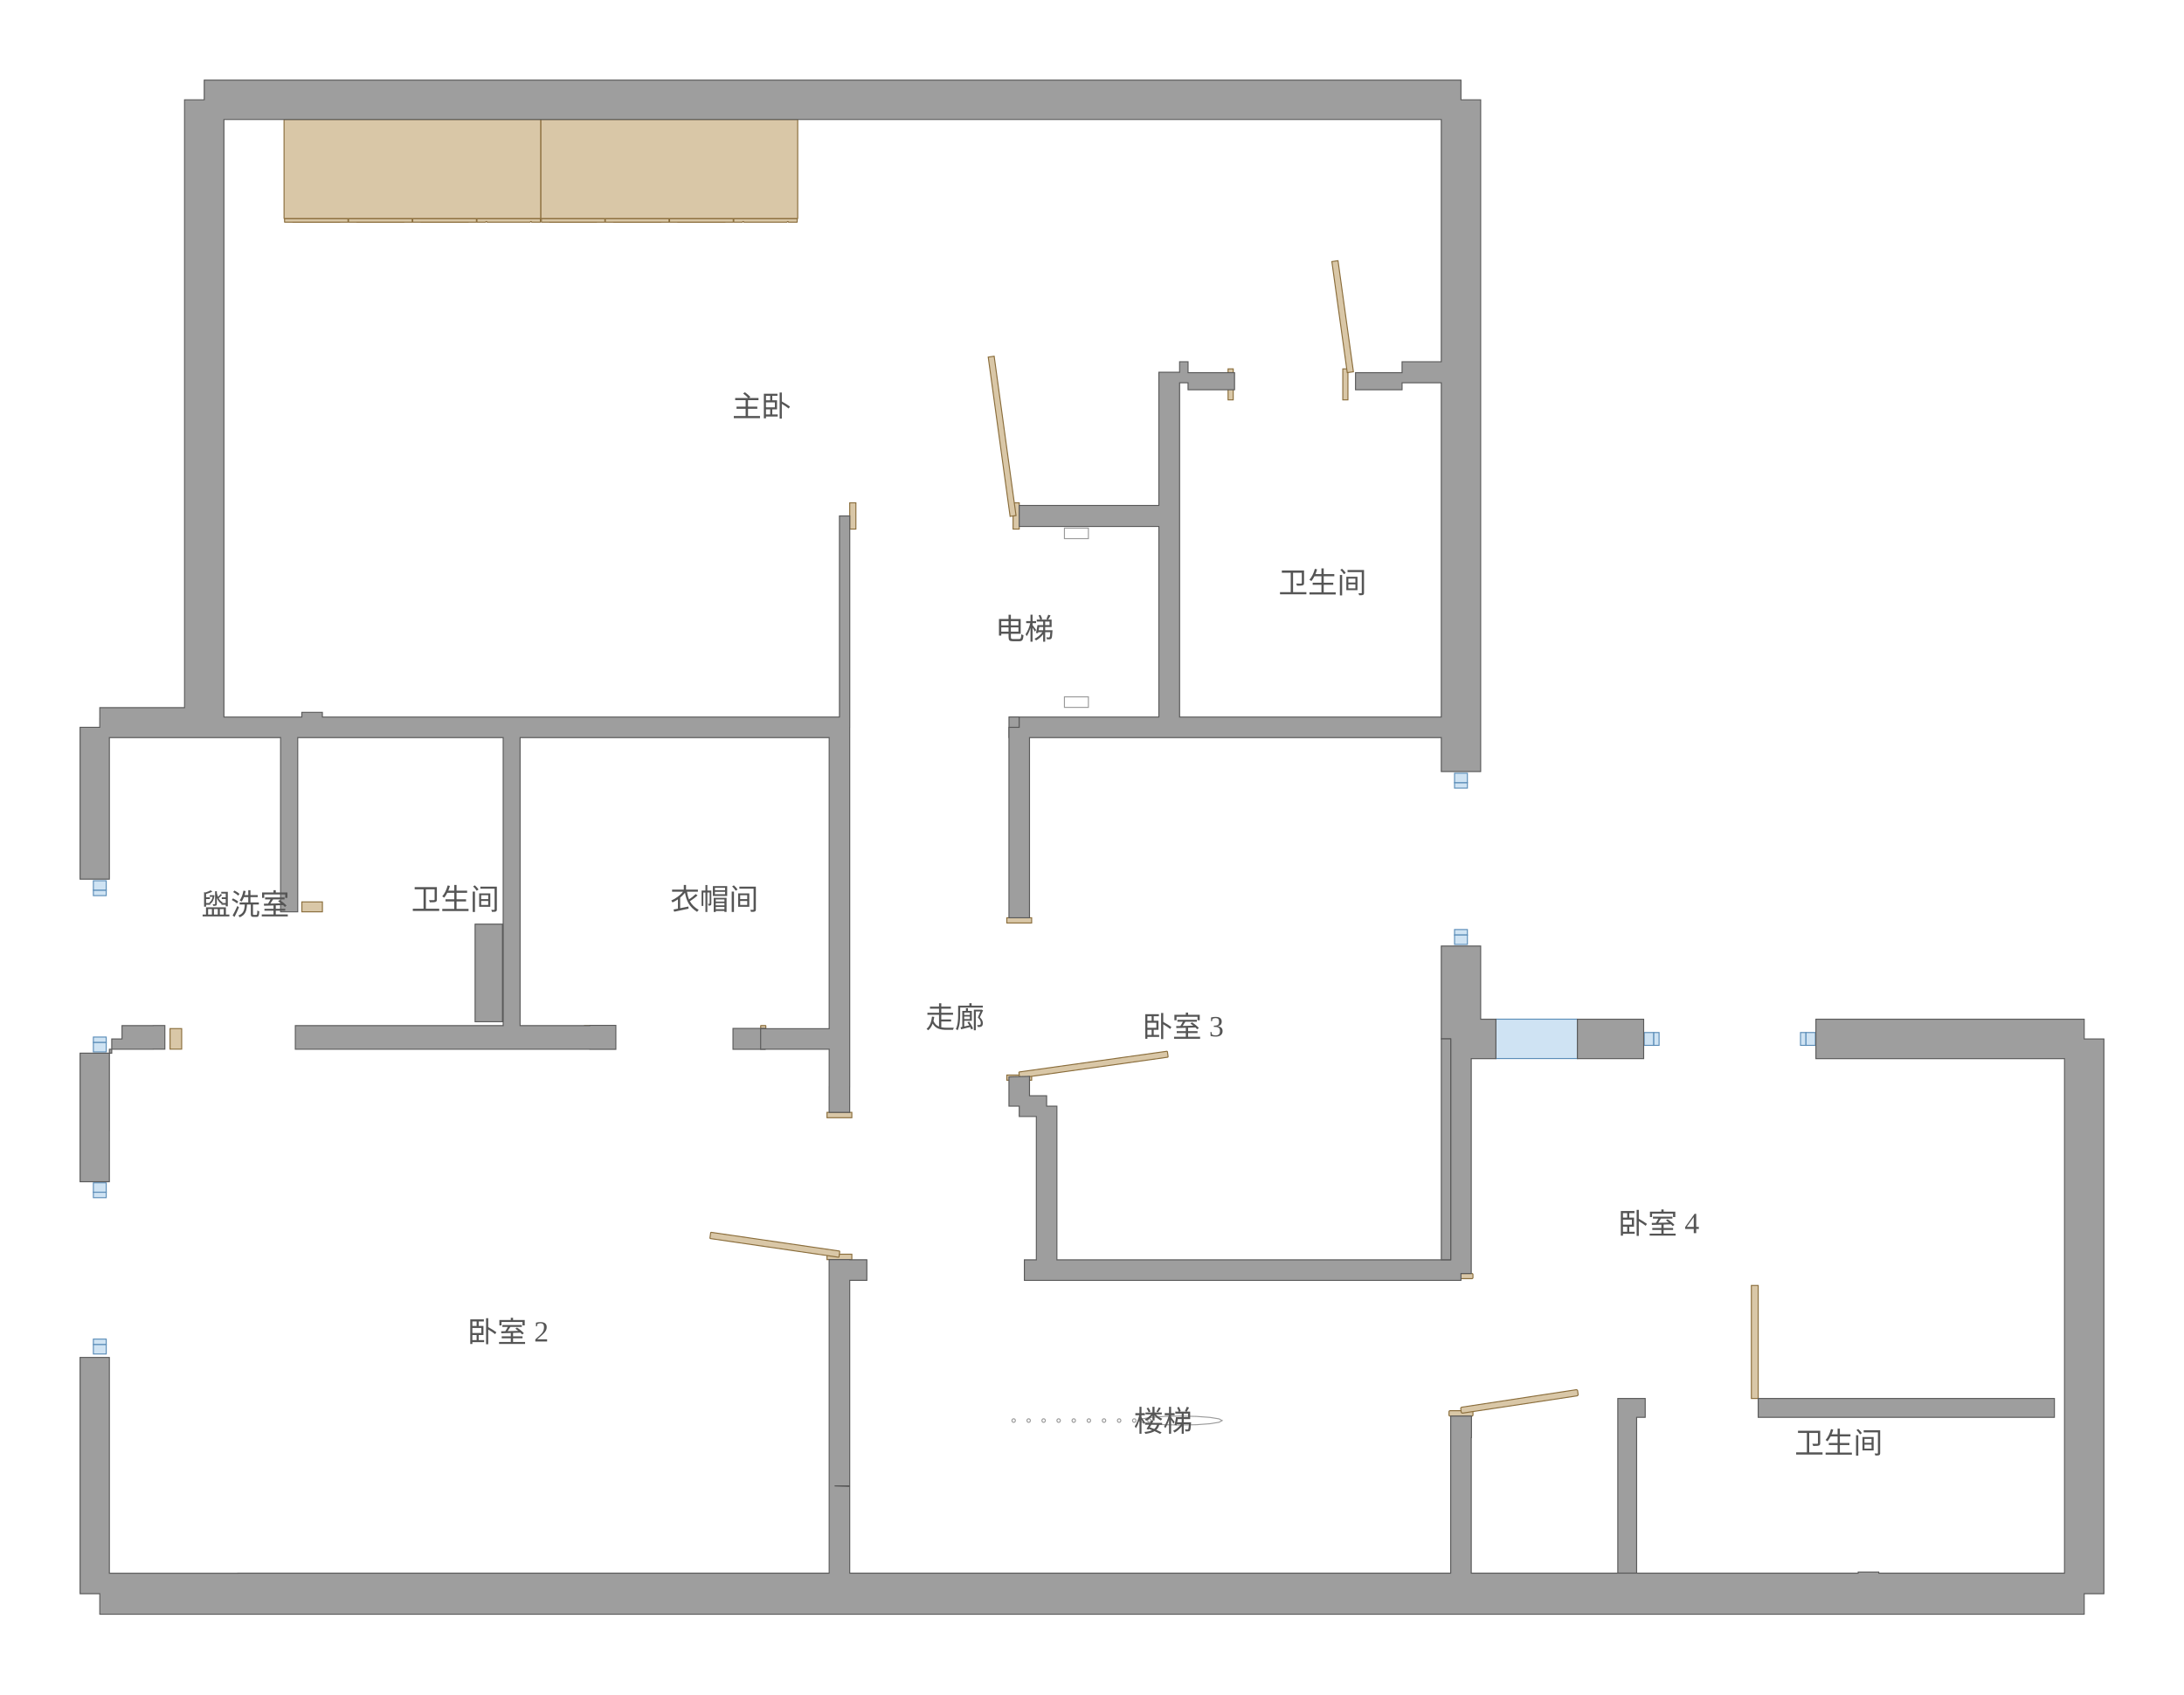
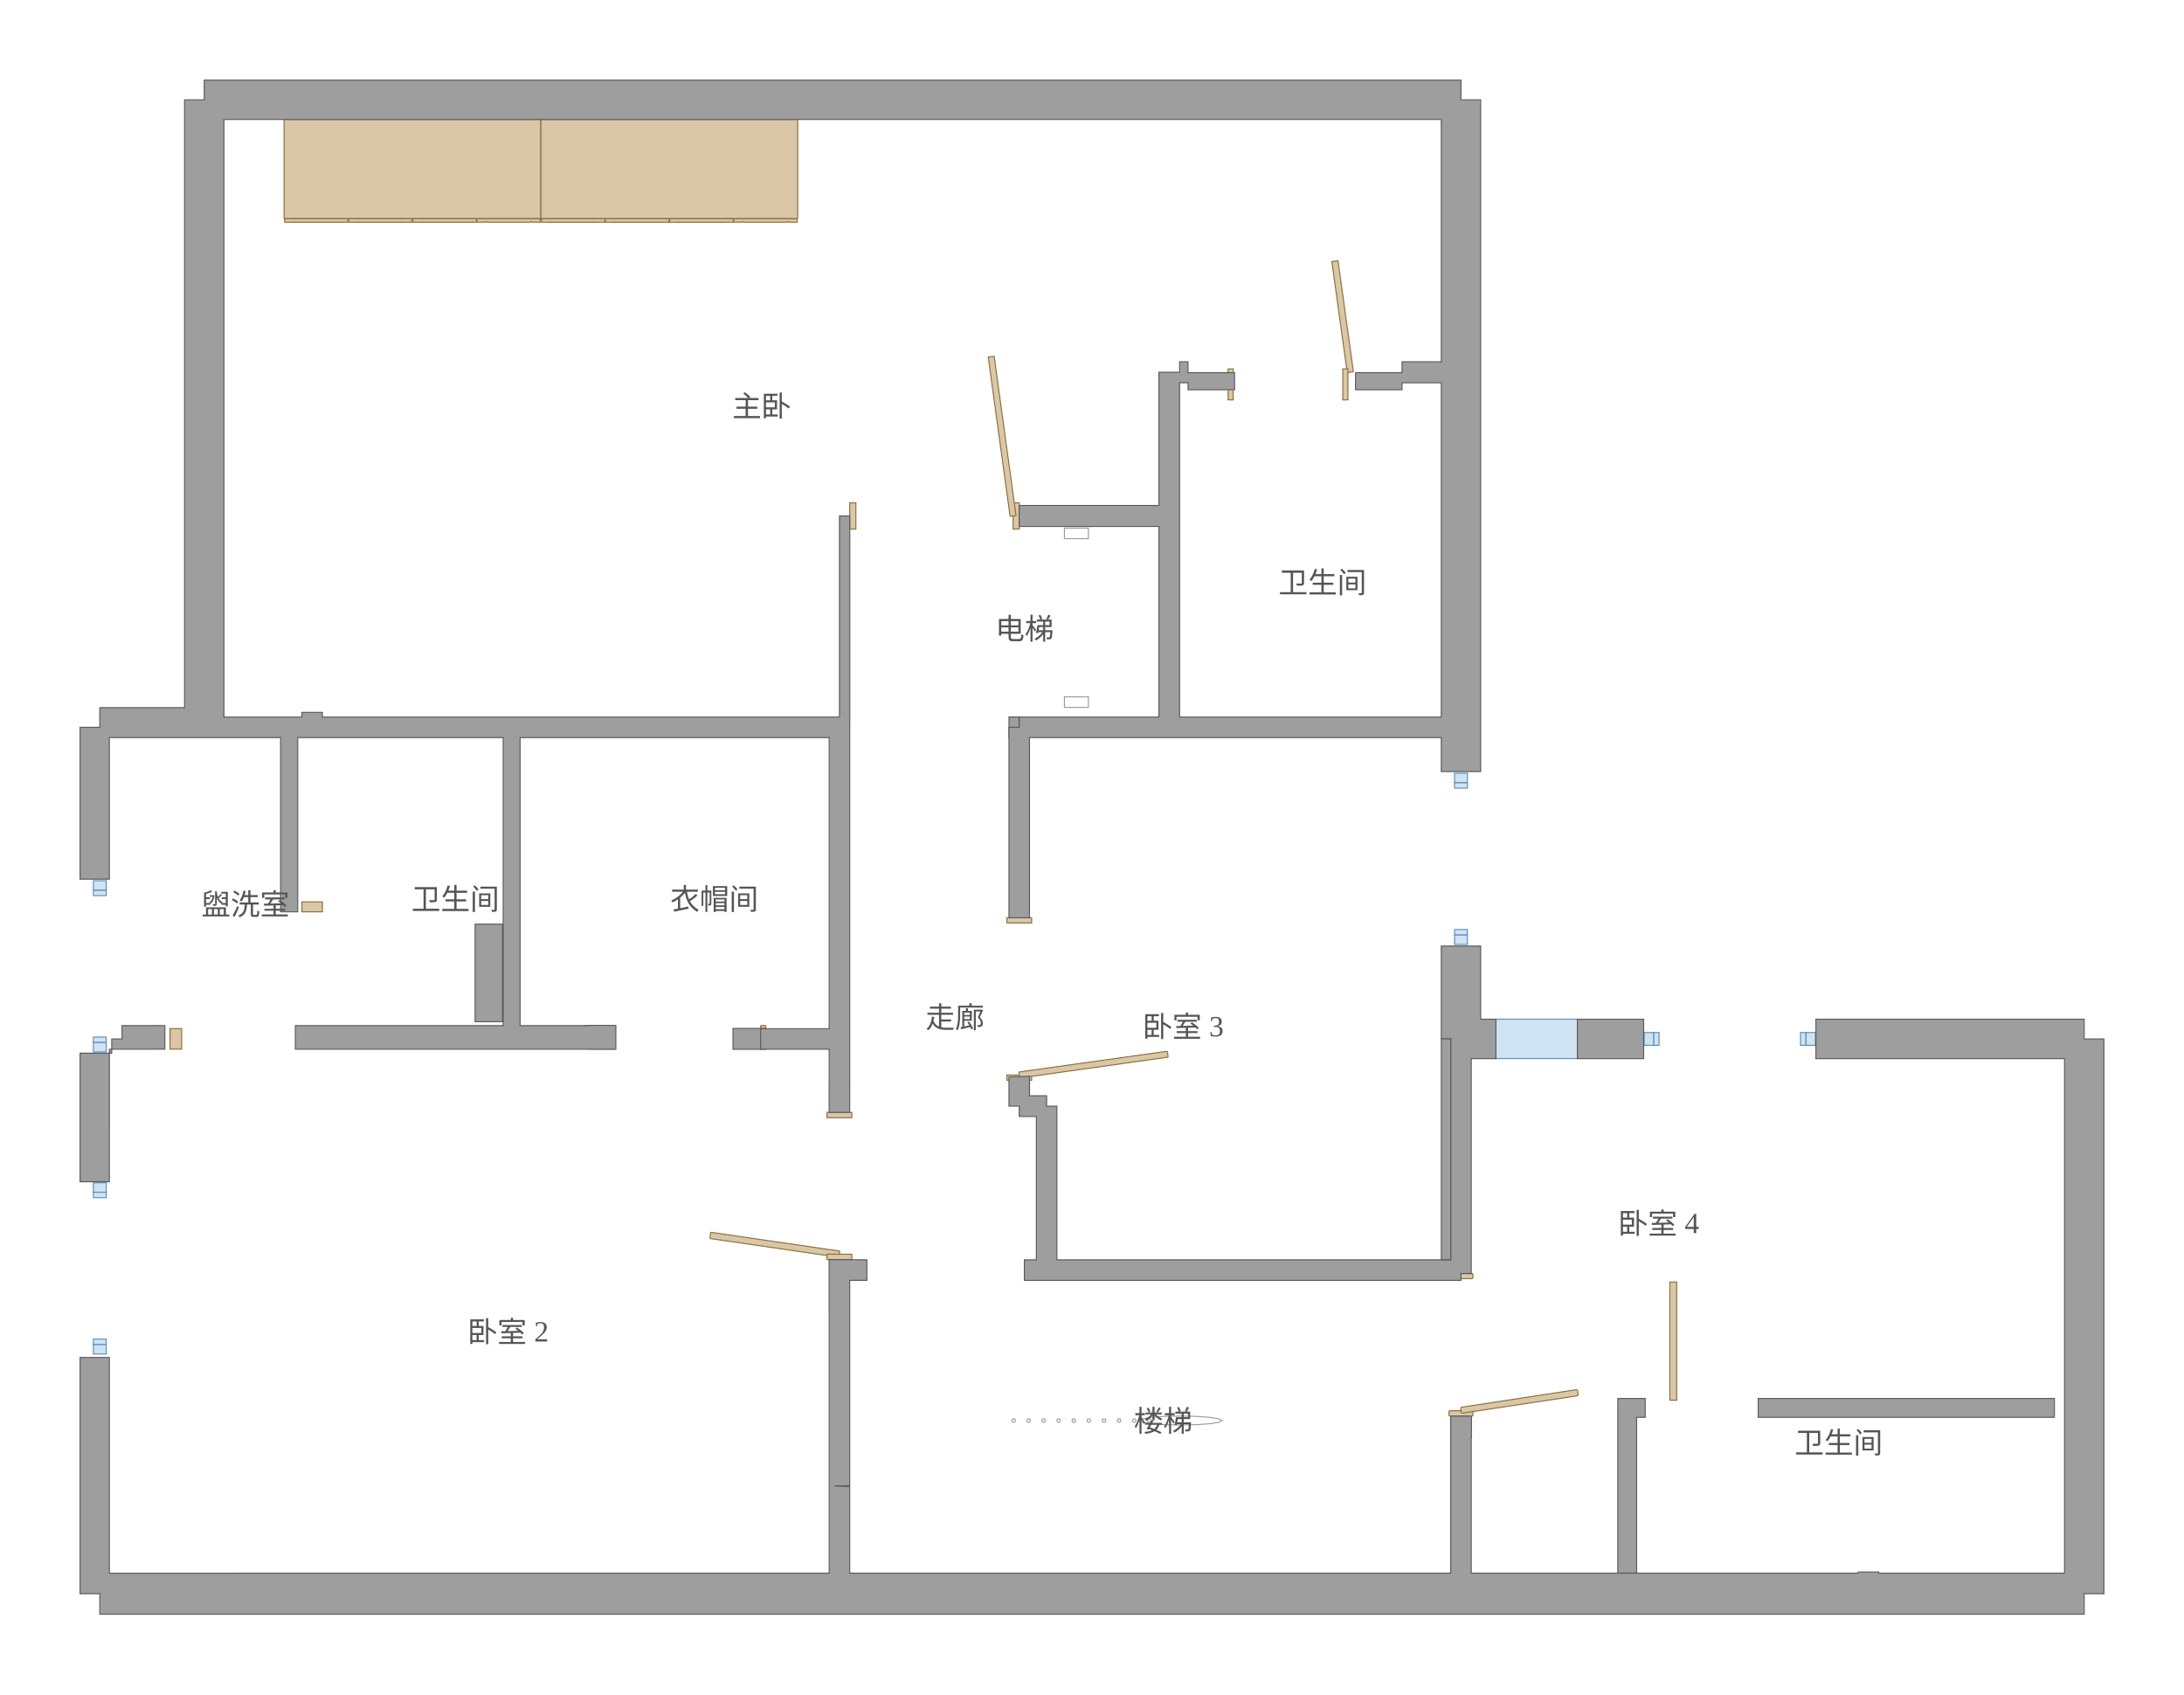
<svg xmlns="http://www.w3.org/2000/svg" viewBox="2006416 663074 8179170 6344652" data-floor="FF" data-units="slide EMU">
  <g class="stair" fill="none" stroke="#9a9a9a" stroke-width="3810" fill-rule="evenodd">
    <path data-name="墙_Landing_Guard" d="M6537863 5994324 L6571654 5988874 L6583517 5982463 L6571654 5976051 L6537863 5970602 L6487271 5966947 L6427574 5965666 L6367877 5966947 L6317283 5970602 L6283492 5976051 L6271566 5982463 L6283492 5988874 L6317283 5994324 L6367877 5997978 L6427574 5999261 L6487271 5997978 Z" />
    <path data-name="墙_Landing_Baluster.009" d="M5798092 5987208 L5796681 5985027 L5796233 5982463 L5796681 5979898 L5798092 5977718 L5800208 5976244 L5802644 5975732 L5805081 5976244 L5807196 5977718 L5808544 5979898 L5809056 5982463 L5808544 5985027 L5807196 5987208 L5805081 5988682 L5802644 5989195 L5800208 5988682 Z" />
    <path data-name="墙_Landing_Baluster.010" d="M5854198 5987208 L5852852 5985027 L5852338 5982463 L5852852 5979898 L5854198 5977718 L5856314 5976244 L5858750 5975732 L5861188 5976244 L5863304 5977718 L5864650 5979898 L5865163 5982463 L5864650 5985027 L5863304 5987208 L5861188 5988682 L5858750 5989195 L5856314 5988682 Z" />
    <path data-name="墙_Landing_Baluster.011" d="M5910304 5987208 L5908958 5985027 L5908444 5982463 L5908958 5979898 L5910304 5977718 L5912421 5976244 L5914857 5975732 L5917294 5976244 L5919409 5977718 L5920756 5979898 L5921269 5982463 L5920756 5985027 L5919409 5987208 L5917294 5988682 L5914857 5989195 L5912421 5988682 Z" />
    <path data-name="墙_Landing_Baluster.012" d="M5966474 5987208 L5965064 5985027 L5964552 5982463 L5965064 5979898 L5966474 5977718 L5968592 5976244 L5971028 5975732 L5973528 5976244 L5975645 5977718 L5976991 5979898 L5977504 5982463 L5976991 5985027 L5975645 5987208 L5973528 5988682 L5971028 5989195 L5968592 5988682 Z" />
    <path data-name="墙_Landing_Baluster.013" d="M6023094 5987208 L6021683 5985027 L6021171 5982463 L6021683 5979898 L6023094 5977718 L6025211 5976244 L6027647 5975732 L6030147 5976244 L6032264 5977718 L6033675 5979898 L6034124 5982463 L6033675 5985027 L6032264 5987208 L6030147 5988682 L6027647 5989195 L6025211 5988682 Z" />
    <path data-name="墙_Landing_Baluster.014" d="M6079713 5987208 L6078304 5985027 L6077853 5982463 L6078304 5979898 L6079713 5977718 L6081830 5976244 L6084267 5975732 L6086768 5976244 L6088883 5977718 L6090294 5979898 L6090743 5982463 L6090294 5985027 L6088883 5987208 L6086768 5988682 L6084267 5989195 L6081830 5988682 Z" />
    <path data-name="墙_Landing_Baluster.015" d="M6136332 5987208 L6134923 5985027 L6134473 5982463 L6134923 5979898 L6136332 5977718 L6138450 5976244 L6140949 5975732 L6143387 5976244 L6145503 5977718 L6146914 5979898 L6147426 5982463 L6146914 5985027 L6145503 5987208 L6143387 5988682 L6140949 5989195 L6138450 5988682 Z" />
    <path data-name="墙_Landing_Baluster.016" d="M6192952 5987208 L6191606 5985027 L6191092 5982463 L6191606 5979898 L6192952 5977718 L6195069 5976244 L6197568 5975732 L6200006 5976244 L6202122 5977718 L6203533 5979898 L6204045 5982463 L6203533 5985027 L6202122 5987208 L6200006 5988682 L6197568 5989195 L6195069 5988682 Z" />
    <path data-name="墙_Landing_Baluster.017" d="M6249636 5987208 L6248225 5985027 L6247713 5982463 L6248225 5979898 L6249636 5977718 L6251688 5976244 L6254188 5975732 L6256689 5976244 L6258741 5977718 L6260152 5979898 L6260664 5982463 L6260152 5985027 L6258741 5987208 L6256689 5988682 L6254188 5989195 L6251688 5988682 Z" />
    <path data-name="墙_Landing_Baluster.018" d="M6306255 5987208 L6304844 5985027 L6304332 5982463 L6304844 5979898 L6306255 5977718 L6308307 5976244 L6310807 5975732 L6313308 5976244 L6315361 5977718 L6316772 5979898 L6317283 5982463 L6316772 5985027 L6315361 5987208 L6313308 5988682 L6310807 5989195 L6308307 5988682 Z" />
    <path data-name="墙_Lift_Guide_Duo_-1" d="M6082535 2640628 L6082535 2680059 L5992764 2680059 L5992764 2640628 Z" />
    <path data-name="墙_Lift_Guide_Duo_1" d="M6082535 3272475 L6082535 3311906 L5992764 3311906 L5992764 3272475 Z" />
  </g>
  <g class="window" fill="#cfe3f3" stroke="#5b8db8" stroke-width="3810" fill-rule="evenodd">
    <path data-name="墙_Wall_FF_NarrowWindow_LowerInfill" d="M7913975 4626892 L7608757 4626892 L7608757 4479429 L7913975 4479429 Z" />
    <path data-name="墙_WD_07_10_Study 1 Window_LowerL" d="M7453774 4164306 L7453774 4143790 L7501866 4143790 L7501866 4164306 Z" />
    <path data-name="墙_WD_07_10_Study 1 Window_LowerR" d="M7453774 3614206 L7453774 3593689 L7501866 3593689 L7501866 3614206 Z" />
    <path data-name="墙_WD_07_10_Study 1 Window_OuterL" d="M7453774 4199570 L7453774 4164306 L7501866 4164306 L7501866 4199570 Z" />
    <path data-name="墙_WD_07_10_Study 1 Window_OuterR" d="M7453774 3593689 L7453774 3558425 L7501866 3558425 L7501866 3593689 Z" />
    <path data-name="墙_WD_08_11_Study 2 Window_LowerL" d="M8199188 4529438 L8219708 4529438 L8219708 4577524 L8199188 4577524 Z" />
    <path data-name="墙_WD_08_11_Study 2 Window_LowerR" d="M8749351 4529438 L8769870 4529438 L8769870 4577524 L8749351 4577524 Z" />
    <path data-name="墙_WD_08_11_Study 2 Window_OuterL" d="M8163921 4529438 L8199188 4529438 L8199188 4577524 L8163921 4577524 Z" />
    <path data-name="墙_WD_08_11_Study 2 Window_OuterR" d="M8769870 4529438 L8805137 4529438 L8805137 4577524 L8769870 4577524 Z" />
    <path data-name="墙_WD_10_16_Bedroom Window (Clear)_LowerL" d="M2404200 5127305 L2404200 5147821 L2356110 5147821 L2356110 5127305 Z" />
    <path data-name="墙_WD_10_16_Bedroom Window (Clear)_LowerR" d="M2404200 5677407 L2404200 5697924 L2356110 5697924 L2356110 5677407 Z" />
    <path data-name="墙_WD_10_16_Bedroom Window (Clear)_OuterL" d="M2404200 5092043 L2404200 5127305 L2356110 5127305 L2356110 5092043 Z" />
    <path data-name="墙_WD_10_16_Bedroom Window (Clear)_OuterR" d="M2404200 5697924 L2404200 5733186 L2356110 5733186 L2356110 5697924 Z" />
    <path data-name="墙_WD_11_17_Bedroom Window (Frosted)_LowerL" d="M2356110 4566881 L2356110 4546364 L2404200 4546364 L2404200 4566881 Z" />
    <path data-name="墙_WD_11_17_Bedroom Window (Frosted)_LowerR" d="M2356110 4016780 L2356110 3996264 L2404200 3996264 L2404200 4016780 Z" />
    <path data-name="墙_WD_11_17_Bedroom Window (Frosted)_OuterL" d="M2356110 4602145 L2356110 4566881 L2404200 4566881 L2404200 4602145 Z" />
    <path data-name="墙_WD_11_17_Bedroom Window (Frosted)_OuterR" d="M2356110 3996264 L2356110 3961000 L2404200 3961000 L2404200 3996264 Z" />
  </g>
  <g class="door" fill="#d9c7a7" stroke="#8a6d3b" stroke-width="3810" fill-rule="evenodd">
    <path data-name="墙_Wall_FF_MasterBath_DoorInfill" d="M3136919 4040246 L3213863 4040246 L3213863 4077432 L3136919 4077432 Z" />
    <path data-name="墙_Wall_FF_MasterBath_DoorInfill" d="M2686785 4591630 L2643181 4591630 L2643181 4514692 L2686785 4514692 Z" />
-     <path data-name="墙_V39_DoorLeaf_Bath" d="M8565322 5476591 L8565322 5899794 L8590971 5899794 L8590971 5476591 Z" />
+     <path data-name="墙_V39_DoorLeaf_Bath" d="M8260103 5906206 L8285752 5906206 L8285752 5463768 L8260103 5463768 Z" />
    <path data-name="墙_FrameJamb.028" d="M5869971 4099744 L5869971 4119235 L5776996 4119235 L5776996 4099744 Z" />
    <path data-name="墙_FrameJamb.029" d="M5869971 4688571 L5869971 4707997 L5776996 4707997 L5776996 4688571 Z" />
    <path data-name="墙_DoorLeaf.009" d="M5826562 4699342 L5827588 4699406 L6378777 4621955 L6379738 4621636 L6380507 4620929 L6380893 4620032 L6380957 4619007 L6378520 4601887 L6378199 4600927 L6377559 4600220 L6376660 4599772 L6375634 4599708 L5824445 4676966 L5823484 4677286 L5822778 4677991 L5822329 4678889 L5822266 4679851 L5824703 4697226 L5825023 4698188 L5825663 4698958 Z" />
    <path data-name="墙_PassageJamb_FF" d="M5211764 2545866 L5211764 2644283 L5188680 2644283 L5188680 2545866 Z" />
    <path data-name="墙_PassageJamb_FF.001" d="M5823484 2545866 L5823484 2644283 L5800401 2644283 L5800401 2545866 Z" />
    <path data-name="墙_PassageLeaf_FF" d="M5789307 2596709 L5707359 2000190 L5729610 1996984 L5811494 2593503 Z" />
    <path data-name="墙_Bifold slim jamb" d="M4213968 4503986 L4214032 4504305 L4214032 4585730 L4213968 4586116 L4213711 4586436 L4213455 4586629 L4213071 4586692 L4195757 4586692 L4195373 4586629 L4195053 4586436 L4194860 4586116 L4194795 4585730 L4194795 4504305 L4194860 4503986 L4195053 4503665 L4195373 4503407 L4195757 4503344 L4213071 4503344 L4213455 4503407 L4213711 4503665 Z" />
    <path data-name="墙_Bifold slim jamb.001" d="M4874421 4503986 L4874484 4504305 L4874484 4585730 L4874421 4586116 L4874164 4586436 L4873908 4586629 L4873522 4586692 L4856210 4586692 L4855825 4586629 L4855504 4586436 L4855313 4586116 L4855248 4585730 L4855248 4504305 L4855313 4503986 L4855504 4503665 L4855825 4503407 L4856210 4503344 L4873522 4503344 L4873908 4503407 L4874164 4503665 Z" />
    <path data-name="墙_Rear215 jamb" d="M7522384 5434222 L7522705 5435696 L7522705 5447236 L7522384 5448710 L7521552 5449929 L7520333 5450763 L7518858 5451084 L7436783 5451084 L7435307 5450763 L7434026 5449929 L7433192 5448710 L7432936 5447236 L7432936 5435696 L7433192 5434222 L7434026 5432939 L7435307 5432105 L7436783 5431849 L7518858 5431849 L7520333 5432105 L7521552 5432939 Z" />
    <path data-name="墙_Rear215 jamb.001" d="M7522384 5947842 L7522705 5949316 L7522705 5961819 L7522384 5963293 L7521552 5964511 L7520333 5965345 L7518858 5965666 L7436783 5965666 L7435307 5965345 L7434026 5964511 L7433192 5963293 L7432936 5961819 L7432936 5949316 L7433192 5947842 L7434026 5946624 L7435307 5945789 L7436783 5945469 L7518858 5945469 L7520333 5945789 L7521552 5946624 Z" />
    <path data-name="墙_DoorLeaf_Rear215" d="M7482437 5954381 L7484425 5954509 L7912117 5890011 L7914039 5889304 L7915514 5887958 L7916413 5886163 L7916476 5884176 L7914744 5871289 L7914104 5869365 L7912756 5867891 L7911026 5867058 L7908974 5866993 L7481347 5932261 L7479424 5932968 L7477948 5934314 L7477051 5936109 L7476986 5938096 L7478655 5950150 L7479294 5952073 L7480642 5953547 Z" />
    <path data-name="墙_WR_Carcass" d="M4031671 1110602 L4030772 1110217 L3071515 1110217 L3070616 1110602 L3070232 1111500 L3070232 1480798 L3070616 1481695 L3071515 1482081 L4030772 1482081 L4031671 1481695 L4032055 1480798 L4032055 1111500 Z" />
    <path data-name="墙_WR_Carcass" d="M4993495 1110602 L4992597 1110217 L4033338 1110217 L4032441 1110602 L4032055 1111500 L4032055 1480798 L4032441 1481695 L4033338 1482081 L4992597 1482081 L4993495 1481695 L4993879 1480798 L4993879 1111500 Z" />
    <path data-name="墙_WR_Door_L1" d="M3109602 1494519 L3109346 1493749 L3108961 1493172 L3108384 1492659 L3107807 1492468 L3107038 1492468 L3106461 1492659 L3105883 1493172 L3105499 1493749 L3105241 1494519 L3105241 1494519 L3104857 1494904 L3277024 1494904 L3276640 1494519 L3276640 1494519 L3276382 1493749 L3275998 1493172 L3275420 1492659 L3274843 1492468 L3274074 1492468 L3273497 1492659 L3272920 1493172 L3272535 1493749 L3272279 1494519 L3272279 1494519 L3271893 1494904 L3109988 1494904 L3109602 1494519 Z" />
    <path data-name="墙_WR_Door_L1" d="M3309341 1482081 L3309725 1482465 L3309725 1494519 L3309341 1494904 L3072540 1494904 L3072155 1494519 L3072155 1482465 L3072540 1482081 Z" />
    <path data-name="墙_WR_Door_L1" d="M4071426 1494519 L4071170 1493749 L4070784 1493172 L4070207 1492659 L4069631 1492468 L4068861 1492468 L4068285 1492659 L4067706 1493172 L4067322 1493749 L4067066 1494519 L4067066 1494519 L4066681 1494904 L4238847 1494904 L4238463 1494519 L4238463 1494519 L4238206 1493749 L4237822 1493172 L4237245 1492659 L4236667 1492468 L4235897 1492468 L4235321 1492659 L4234744 1493172 L4234358 1493749 L4234102 1494519 L4234102 1494519 L4233717 1494904 L4071811 1494904 L4071426 1494519 Z" />
    <path data-name="墙_WR_Door_L1" d="M4271164 1482081 L4271550 1482465 L4271550 1494519 L4271164 1494904 L4034364 1494904 L4033980 1494519 L4033980 1482465 L4034364 1482081 Z" />
    <path data-name="墙_WR_Door_L2" d="M3349097 1494519 L3348839 1493749 L3348456 1493172 L3347879 1492659 L3347301 1492468 L3346531 1492468 L3345954 1492659 L3345378 1493172 L3344992 1493749 L3344736 1494519 L3344736 1494519 L3344351 1494904 L3517479 1494904 L3517095 1494519 L3517095 1494519 L3516838 1493749 L3516454 1493172 L3515877 1492659 L3515299 1492468 L3514529 1492468 L3513953 1492659 L3513376 1493172 L3512990 1493749 L3512734 1494519 L3512734 1494519 L3512351 1494904 L3349481 1494904 L3349097 1494519 Z" />
    <path data-name="墙_WR_Door_L2" d="M3549797 1482081 L3550182 1482465 L3550182 1494519 L3549797 1494904 L3312033 1494904 L3311649 1494519 L3311649 1482465 L3312033 1482081 Z" />
    <path data-name="墙_WR_Door_L2" d="M4310920 1494519 L4310663 1493749 L4310279 1493172 L4309702 1492659 L4309124 1492468 L4308355 1492468 L4307778 1492659 L4307201 1493172 L4306816 1493749 L4306560 1494519 L4306560 1494519 L4306176 1494904 L4479303 1494904 L4478919 1494519 L4478919 1494519 L4478663 1493749 L4478277 1493172 L4477700 1492659 L4477124 1492468 L4476354 1492468 L4475776 1492659 L4475199 1493172 L4474815 1493749 L4474558 1494519 L4474558 1494519 L4474174 1494904 L4311304 1494904 L4310920 1494519 Z" />
    <path data-name="墙_WR_Door_L2" d="M4511620 1482081 L4512005 1482465 L4512005 1494519 L4511620 1494904 L4273858 1494904 L4273473 1494519 L4273473 1482465 L4273858 1482081 Z" />
    <path data-name="墙_WR_Door_R1" d="M3589808 1494519 L3589552 1493814 L3589104 1493172 L3588527 1492724 L3587758 1492468 L3586988 1492468 L3586219 1492724 L3585640 1493172 L3585192 1493814 L3584936 1494519 L3584936 1494519 L3584550 1494904 L3758192 1494904 L3757807 1494519 L3757807 1494519 L3757551 1493814 L3757102 1493172 L3756525 1492724 L3755756 1492468 L3754986 1492468 L3754217 1492724 L3753639 1493172 L3753190 1493814 L3752934 1494519 L3752934 1494519 L3752550 1494904 L3590194 1494904 L3589808 1494519 Z" />
    <path data-name="墙_WR_Door_R1" d="M3790254 1482081 L3790637 1482465 L3790637 1494519 L3790254 1494904 L3552490 1494904 L3552105 1494519 L3552105 1482465 L3552490 1482081 Z" />
    <path data-name="墙_WR_Door_R1" d="M4551632 1494519 L4551376 1493814 L4550927 1493172 L4550350 1492724 L4549581 1492468 L4548812 1492468 L4548042 1492724 L4547464 1493172 L4547015 1493814 L4546759 1494519 L4546759 1494519 L4546375 1494904 L4720016 1494904 L4719632 1494519 L4719632 1494519 L4719374 1493814 L4718925 1493172 L4718349 1492724 L4717579 1492468 L4716810 1492468 L4716040 1492724 L4715464 1493172 L4715015 1493814 L4714757 1494519 L4714757 1494519 L4714373 1494904 L4552017 1494904 L4551632 1494519 Z" />
    <path data-name="墙_WR_Door_R1" d="M4752077 1482081 L4752461 1482465 L4752461 1494519 L4752077 1494904 L4514314 1494904 L4513928 1494519 L4513928 1482465 L4514314 1482081 Z" />
    <path data-name="墙_WR_Door_R2" d="M3830265 1494519 L3830008 1493814 L3829559 1493172 L3828983 1492724 L3828213 1492468 L3827444 1492468 L3826674 1492724 L3826097 1493172 L3825649 1493814 L3825391 1494519 L3825391 1494519 L3825007 1494904 L3792946 1494904 L3792562 1494519 L3792562 1482465 L3792946 1482081 L4029747 1482081 L4030132 1482465 L4030132 1494519 L4029747 1494904 L3997685 1494904 L3997301 1494519 L3997301 1494519 L3997046 1493814 L3996597 1493172 L3996019 1492724 L3995249 1492468 L3994480 1492468 L3993710 1492724 L3993133 1493172 L3992685 1493814 L3992429 1494519 L3992429 1494519 L3992043 1494904 L3830649 1494904 L3830265 1494519 Z" />
    <path data-name="墙_WR_Door_R2" d="M4792089 1494519 L4791831 1493814 L4791383 1493172 L4790806 1492724 L4790036 1492468 L4789267 1492468 L4788498 1492724 L4787921 1493172 L4787472 1493814 L4787215 1494519 L4787215 1494519 L4786831 1494904 L4754769 1494904 L4754385 1494519 L4754385 1482465 L4754769 1482081 L4991570 1482081 L4991956 1482465 L4991956 1494519 L4991570 1494904 L4959510 1494904 L4959125 1494519 L4959125 1494519 L4958869 1493814 L4958420 1493172 L4957842 1492724 L4957073 1492468 L4956303 1492468 L4955534 1492724 L4954957 1493172 L4954508 1493814 L4954252 1494519 L4954252 1494519 L4953867 1494904 L4792473 1494904 L4792089 1494519 Z" />
-     <path data-name="墙_v46_Room199_Jamb" d="M6605639 2097969 L6605639 2044363 L6615962 2044363 L6624875 2044363 L6624875 2106882 L6624875 2160423 L6614487 2160423 L6605639 2160423 Z" />
-     <path data-name="墙_v46_Room199_Jamb.001" d="M7035253 2097969 L7035253 2044363 L7045577 2044363 L7054490 2044363 L7054490 2106882 L7054490 2160423 L7044102 2160423 L7035253 2160423 Z" />
-     <path data-name="墙_v46_DoorLeaf_Room199" d="M7048526 1864374 L7075009 2055200 L7062505 2056995 L7051925 2058470 L7020698 1833404 L6994280 1642578 L7006783 1640783 L7017363 1639308 Z" />
-     <path data-name="墙_v46_FrameJamb.048" d="M5103590 4837622 L5103590 4828325 L5153605 4828325 L5196567 4828325 L5196567 4839161 L5196567 4848459 L5146552 4848459 L5103590 4848459 Z" />
-     <path data-name="墙_v46_FrameJamb.049" d="M5103590 5368868 L5103590 5359507 L5153605 5359507 L5196566 5359507 L5196566 5370407 L5196566 5379705 L5146552 5379705 L5103590 5379705 Z" />
-     <path data-name="墙_v46_DoorLeaf.014" d="M4666986 5300964 L4666666 5300771 L4666217 5300643 L4665960 5300323 L4665640 5300002 L4665511 5299553 L4665319 5299104 L4665319 5298655 L4665319 5298078 L4666666 5288268 L4667820 5279868 L4667948 5279419 L4668076 5278906 L4668333 5278585 L4668653 5278201 L4668974 5277944 L4669359 5277752 L4669744 5277688 L4670192 5277624 L4928987 5315391 L5149501 5347580 L5149886 5347708 L5150271 5347901 L5150527 5348157 L5150848 5348542 L5150976 5348927 L5151168 5349440 L5151168 5349888 L5151168 5350401 L5149886 5360212 L5148732 5368612 L5148604 5369061 L5148475 5369574 L5148219 5369894 L5147898 5370343 L5147578 5370536 L5147193 5370792 L5146808 5370792 L5146359 5370856 L4887500 5333089 Z" />
+     <path data-name="墙_v46_DoorLeaf_Room199" d="M7017363 1639308 L7043781 1830133 L7075009 2055200 L7064429 2056739 L7051925 2058470 L7025443 1867645 L6994280 1642578 L7004860 1641103 Z" />
+     <path data-name="墙_v46_Room199_Jamb" d="M6605639 2160423 L6605639 2106882 L6605639 2044363 L6614487 2044363 L6624875 2044363 L6624875 2097969 L6624875 2160423 L6615962 2160423 Z" />
+     <path data-name="墙_v46_Room199_Jamb.001" d="M7035253 2160423 L7035253 2106882 L7035253 2044363 L7044102 2044363 L7054490 2044363 L7054490 2097969 L7054490 2160423 L7045577 2160423 Z" />
+     <path data-name="墙_v46_DoorLeaf.014" d="M4666986 5300964 L4666602 5300771 L4666217 5300643 L4665896 5300258 L4665640 5300002 L4665447 5299489 L4665319 5299104 L4665319 5298527 L4665319 5298078 L4666473 5289743 L4667820 5279868 L4667948 5279355 L4668076 5278906 L4668397 5278521 L4668653 5278201 L4669038 5277944 L4669359 5277752 L4669808 5277688 L4670192 5277624 L4890707 5309813 L5149501 5347580 L5149886 5347708 L5150271 5347901 L5150591 5348221 L5150848 5348542 L5151040 5348991 L5151168 5349440 L5151168 5349953 L5151168 5350401 L5150078 5358801 L5148732 5368612 L5148604 5369125 L5148475 5369574 L5148155 5369959 L5147898 5370343 L5147513 5370600 L5147193 5370792 L5146744 5370856 L5146359 5370856 L4925845 5338667 Z" />
+     <path data-name="墙_v46_FrameJamb.048" d="M5103590 4848459 L5103590 4839161 L5103590 4828325 L5146552 4828325 L5196567 4828325 L5196567 4837622 L5196567 4848459 L5153605 4848459 Z" />
+     <path data-name="墙_v46_FrameJamb.049" d="M5103590 5379705 L5103590 5370407 L5103590 5359507 L5146552 5359507 L5196566 5359507 L5196566 5368868 L5196566 5379705 L5153605 5379705 Z" />
  </g>
  <g class="wall" fill="#9E9E9E" stroke="#595959" stroke-width="3810" fill-rule="evenodd">
    <path data-name="墙_GF_Wall_Shell" d="M4751499 4592271 L4872048 4592271 L4872048 4514050 L4751499 4514050 Z" />
    <path data-name="墙_FF_Wall_Shell" d="M5842721 5380557 L5887606 5380557 L5887606 4843920 L5823484 4843920 L5823484 4805066 L5785011 4805066 L5785011 4695494 L5861957 4693571 L5861957 4766214 L5926079 4766214 L5926079 4805066 L5964552 4805066 L5964552 5380557 L7439347 5380557 L7439347 4553481 L7404080 4553481 L7404080 4205596 L7477820 4205596 L7551561 4205596 L7551561 4479622 L7608629 4479622 L7608629 4553481 L7608629 4627213 L7516293 4627213 L7516293 5431849 L7477820 5431849 L7477820 5457495 L5926079 5457495 L5842721 5457495 Z" />
    <path data-name="墙_FF_Wall_Shell" d="M8161998 4553481 L8161998 4479622 L8029266 4479622 L7913847 4479622 L7913847 4553481 L7913847 4627213 L8029266 4627213 L8161998 4627213 Z" />
    <path data-name="墙_Wall_FF_Corridor_NorthEnd_Infill" d="M5822971 3424748 L5785139 3424748 L5785139 3347810 L5822971 3347810 Z" />
    <path data-name="墙_Wall_FF_Study_North_FlushInfill" d="M7439475 5380236 L7404208 5380236 L7404208 4553160 L7439475 4553160 Z" />
    <path data-name="墙_V39_Partition_Bed_Bath_S" d="M8065174 5899794 L8065174 6553833 L8135707 6553833 L8135707 5970328 L8167768 5970328 L8167768 5899794 Z" />
    <path data-name="墙_V39_Partition_Bed_Bath_W" d="M8590971 5899794 L8590971 5970328 L9700274 5970328 L9700274 5899794 Z" />
    <path data-name="墙_GF_Wall_Shell" d="M5111605 5566363 L5111605 5379769 L5188679 5379769 L5188679 5380410 L5252801 5380410 L5252801 5457356 L5188679 5457356 L5188679 5566363 L5188680 5566363 L5188680 6226815 L5133996 6226815 L5133987 6227408 L5143731 6227701 L5188680 6229496 L5188680 6553851 L5938902 6553851 L7439347 6553851 L7439347 5965666 L7516293 5965666 L7517063 5965666 L7517063 6046322 L7516293 6046322 L7516293 6553851 L7529118 6553851 L8029266 6553851 L8965441 6553851 L8965441 6549683 L9042387 6549683 L9042387 6553851 L9738105 6553851 L9738105 6053052 L9738105 4627213 L8807060 4627213 L8807060 4553481 L8807060 4479622 L9811845 4479622 L9811845 4553481 L9885586 4553481 L9885586 6053052 L9885586 6630789 L9811845 6630789 L9811845 6707726 L9003914 6707726 L8029266 6707726 L7477820 6707726 L5938902 6707726 L5150207 6707726 L2380156 6707726 L2380156 6630789 L2306416 6630789 L2306416 6624367 L2306286 6624367 L2306286 5746095 L2415934 5746095 L2415934 6554154 L2896974 6554154 L2896974 6553851 L5111734 6553851 L5111734 6226739 L5111734 5566363 Z M2424911 4553564 L2463384 4553564 L2463384 4503549 L2580214 4503549 L2580214 4503229 L2623816 4503229 L2623816 4591716 L2580214 4591716 L2580214 4592037 L2424911 4592037 Z M2424911 4592037 L2424911 4606785 L2416062 4606785 L2416062 4592037 Z M2416062 4606785 L2416062 4895780 L2415934 4895780 L2415934 5088081 L2306286 5088081 L2306286 4606785 Z M2380026 3354172 L2380156 3354172 L2380156 3312868 L2697557 3312868 L2697557 1368278 L2697557 1036807 L2771297 1036807 L2771297 963075 L7477820 963074 L7477820 1036807 L7551561 1036807 L7551561 2070138 L7551561 2170733 L7551561 3386599 L7551561 3552334 L7477820 3552334 L7404080 3552334 L7404080 3425068 L6385253 3425068 L5861957 3425068 L5861957 4099744 L5785011 4099744 L5785011 3386599 L5823484 3386599 L5823484 3348130 L6346395 3348130 L6346395 2634473 L5823484 2634473 L5823484 2555740 L6346395 2555740 L6346395 2057059 L6424047 2057059 L6424047 2017693 L6455722 2017693 L6455722 2058534 L6629812 2058534 L6629812 2122527 L6455722 2122527 L6455722 2096424 L6424047 2096424 L6424047 2595107 L6424047 3348130 L7404080 3348130 L7404080 2170733 L7404080 2096424 L7257242 2096424 L7257242 2122527 L7082896 2122527 L7082896 2058534 L7257242 2058534 L7257242 2017693 L7404080 2017693 L7404080 1110537 L2845038 1110537 L2845038 1368278 L2845038 3348130 L3136789 3348130 L3136789 3330499 L3213735 3330499 L3213735 3348130 L3983195 3348130 L5150207 3348130 L5150207 2595107 L5188808 2595107 L5188808 3386599 L5188680 3386599 L5188680 4553481 L5188680 4732784 L5188551 4732784 L5188551 4828325 L5111605 4828325 L5111605 4732784 L5111734 4732784 L5111734 4591951 L4855055 4591951 L4855055 4515013 L5111734 4515013 L5111734 3425068 L4500014 3425068 L4500014 3425026 L3954211 3425026 L3954211 4503549 L4215314 4503549 L4215314 4502588 L4312779 4502588 L4312779 4592358 L4215314 4592358 L4215314 4592037 L3112423 4592037 L3112423 4503549 L3890859 4503549 L3890859 3425026 L3121400 3425026 L3121400 4077462 L3057278 4077462 L3057278 3425026 L2415934 3425026 L2415934 3954990 L2306286 3954990 L2306286 3386554 L2380026 3386554 Z M3888294 4123630 L3888294 4489122 L3785699 4489122 L3785699 4123630 Z" />
  </g>
  <g class="rooms" font-size="110" fill="#555" text-anchor="middle" dominant-baseline="middle">
    <text transform="translate(6959317 2845303) scale(1000)">卫生间</text>
    <text transform="translate(5843774 3018801) scale(1000)">电梯</text>
    <text transform="translate(3711714 4030807) scale(1000)">卫生间</text>
    <text transform="translate(6362646 5984751) scale(1000)">楼梯</text>
    <text transform="translate(6438115 4508594) scale(1000)">卧室 3</text>
    <text transform="translate(5582633 4473513) scale(1000)">走廊</text>
    <text transform="translate(4858363 2185327) scale(1000)">主卧</text>
    <text transform="translate(3910134 5651430) scale(1000)">卧室 2</text>
    <text transform="translate(4681687 4030806) scale(1000)">衣帽间</text>
    <text transform="translate(2925250 4050444) scale(1000)">盥洗室</text>
    <text transform="translate(8892342 6066510) scale(1000)">卫生间</text>
    <text transform="translate(8219065 5245754) scale(1000)">卧室 4</text>
  </g>
</svg>
